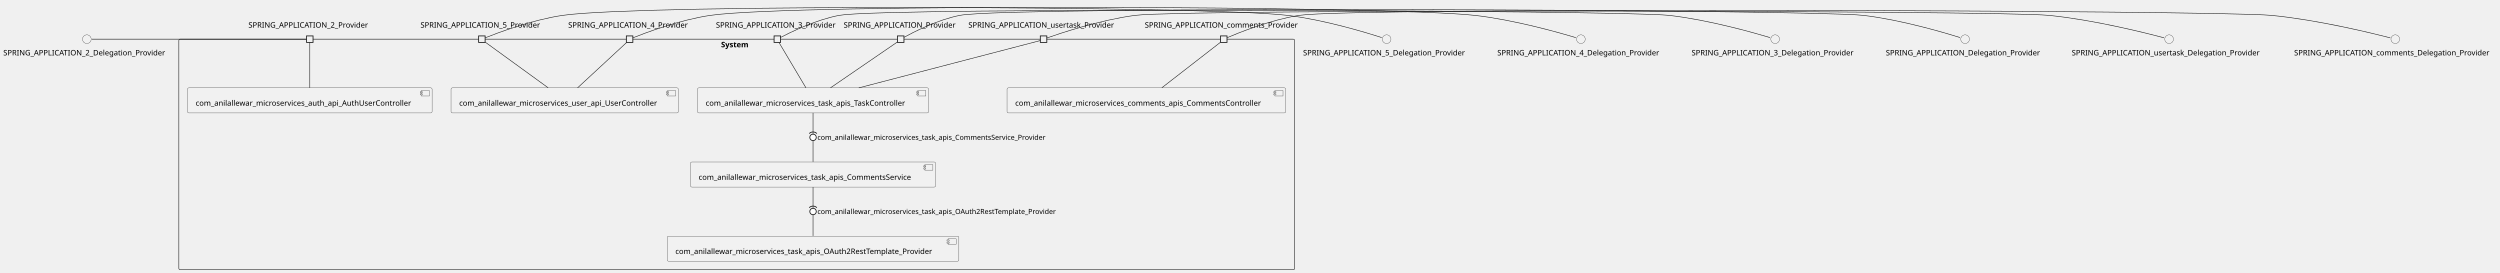
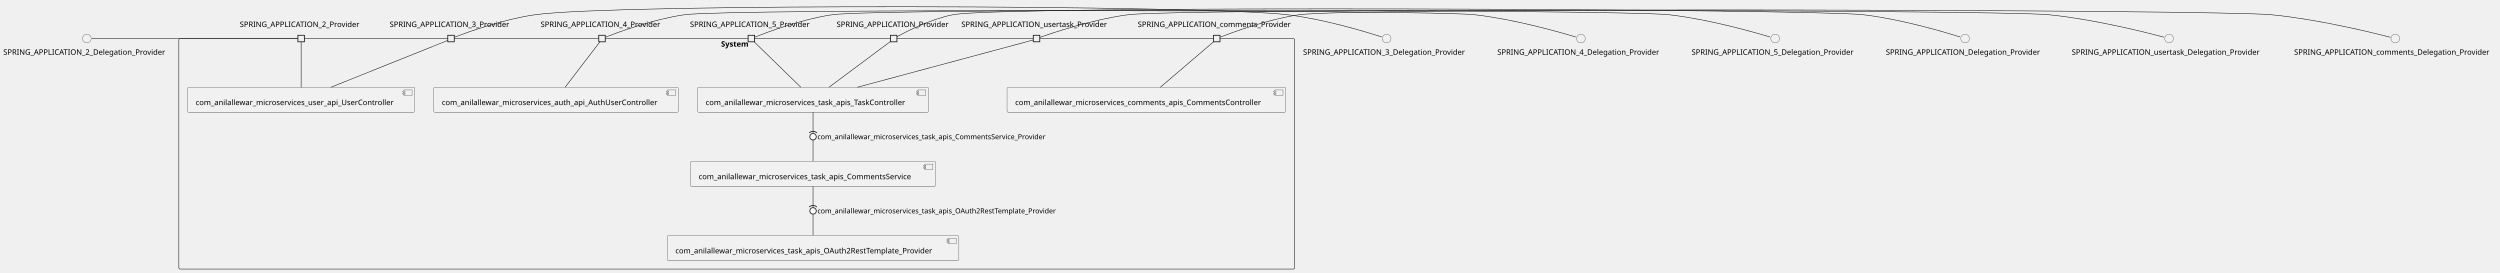
- <svg xmlns="http://www.w3.org/2000/svg" xmlns:xlink="http://www.w3.org/1999/xlink" contentStyleType="text/css" height="504px" preserveAspectRatio="none" style="width:4620px;height:504px;background:#FFFFFF;" version="1.1" viewBox="0 0 4620 504" width="4620px" zoomAndPan="magnify">
+ <svg xmlns="http://www.w3.org/2000/svg" xmlns:xlink="http://www.w3.org/1999/xlink" contentStyleType="text/css" height="503px" preserveAspectRatio="none" style="width:4620px;height:503px;background:#FFFFFF;" version="1.1" viewBox="0 0 4620 503" width="4620px" zoomAndPan="magnify">
  <defs />
  <g>
    <g id="cluster_System">
-       <rect fill="none" height="426" rx="2.5" ry="2.5" style="stroke:#181818;stroke-width:1.0;" width="2062" x="330.5" y="72.38" />
-       <text fill="#000000" font-family="sans-serif" font-size="14" font-weight="bold" lengthAdjust="spacing" textLength="58" x="1332.5" y="87.375">System</text>
+       <rect fill="none" height="426" rx="2.5" ry="2.5" style="stroke:#181818;stroke-width:1.0;" width="2062" x="330.5" y="71.23" />
+       <text fill="#000000" font-family="sans-serif" font-size="14" font-weight="bold" lengthAdjust="spacing" textLength="58" x="1332.5" y="86.225">System</text>
    </g>
    <g id="elem_com_anilallewar_microservices_auth_api_AuthUserController">
-       <a href="anilallewar-microservices-basics-spring-boot.repository#_Q-g_CpAdEe-8vr2jXDDqWA" target="_top" title="anilallewar-microservices-basics-spring-boot.repository#_Q-g_CpAdEe-8vr2jXDDqWA" xlink:actuate="onRequest" xlink:href="anilallewar-microservices-basics-spring-boot.repository#_Q-g_CpAdEe-8vr2jXDDqWA" xlink:show="new" xlink:title="anilallewar-microservices-basics-spring-boot.repository#_Q-g_CpAdEe-8vr2jXDDqWA" xlink:type="simple">
-         <rect fill="#F1F1F1" height="46.297" rx="2.5" ry="2.5" style="stroke:#181818;stroke-width:0.5;" width="452" x="346.5" y="162.38" />
-         <rect fill="#F1F1F1" height="10" style="stroke:#181818;stroke-width:0.5;" width="15" x="778.5" y="167.38" />
-         <rect fill="#F1F1F1" height="2" style="stroke:#181818;stroke-width:0.5;" width="4" x="776.5" y="169.38" />
-         <rect fill="#F1F1F1" height="2" style="stroke:#181818;stroke-width:0.5;" width="4" x="776.5" y="173.38" />
-         <text fill="#000000" font-family="sans-serif" font-size="14" lengthAdjust="spacing" textLength="412" x="361.5" y="195.375">com_anilallewar_microservices_auth_api_AuthUserController</text>
+       <a href="anilallewar-microservices-basics-spring-boot.repository#_TWYb-ZDmEe-g8s20KtIsSA" target="_top" title="anilallewar-microservices-basics-spring-boot.repository#_TWYb-ZDmEe-g8s20KtIsSA" xlink:actuate="onRequest" xlink:href="anilallewar-microservices-basics-spring-boot.repository#_TWYb-ZDmEe-g8s20KtIsSA" xlink:show="new" xlink:title="anilallewar-microservices-basics-spring-boot.repository#_TWYb-ZDmEe-g8s20KtIsSA" xlink:type="simple">
+         <rect fill="#F1F1F1" height="46.297" rx="2.5" ry="2.5" style="stroke:#181818;stroke-width:0.5;" width="452" x="801.5" y="161.23" />
+         <rect fill="#F1F1F1" height="10" style="stroke:#181818;stroke-width:0.5;" width="15" x="1233.5" y="166.23" />
+         <rect fill="#F1F1F1" height="2" style="stroke:#181818;stroke-width:0.5;" width="4" x="1231.5" y="168.23" />
+         <rect fill="#F1F1F1" height="2" style="stroke:#181818;stroke-width:0.5;" width="4" x="1231.5" y="172.23" />
+         <text fill="#000000" font-family="sans-serif" font-size="14" lengthAdjust="spacing" textLength="412" x="816.5" y="194.225">com_anilallewar_microservices_auth_api_AuthUserController</text>
      </a>
    </g>
    <g id="elem_com_anilallewar_microservices_comments_apis_CommentsController">
-       <a href="anilallewar-microservices-basics-spring-boot.repository#_Q-g_CpAdEe-8vr2jXDDqWA" target="_top" title="anilallewar-microservices-basics-spring-boot.repository#_Q-g_CpAdEe-8vr2jXDDqWA" xlink:actuate="onRequest" xlink:href="anilallewar-microservices-basics-spring-boot.repository#_Q-g_CpAdEe-8vr2jXDDqWA" xlink:show="new" xlink:title="anilallewar-microservices-basics-spring-boot.repository#_Q-g_CpAdEe-8vr2jXDDqWA" xlink:type="simple">
-         <rect fill="#F1F1F1" height="46.297" rx="2.5" ry="2.5" style="stroke:#181818;stroke-width:0.5;" width="515" x="1861" y="162.38" />
-         <rect fill="#F1F1F1" height="10" style="stroke:#181818;stroke-width:0.5;" width="15" x="2356" y="167.38" />
-         <rect fill="#F1F1F1" height="2" style="stroke:#181818;stroke-width:0.5;" width="4" x="2354" y="169.38" />
-         <rect fill="#F1F1F1" height="2" style="stroke:#181818;stroke-width:0.5;" width="4" x="2354" y="173.38" />
-         <text fill="#000000" font-family="sans-serif" font-size="14" lengthAdjust="spacing" textLength="475" x="1876" y="195.375">com_anilallewar_microservices_comments_apis_CommentsController</text>
+       <a href="anilallewar-microservices-basics-spring-boot.repository#_TWYb-ZDmEe-g8s20KtIsSA" target="_top" title="anilallewar-microservices-basics-spring-boot.repository#_TWYb-ZDmEe-g8s20KtIsSA" xlink:actuate="onRequest" xlink:href="anilallewar-microservices-basics-spring-boot.repository#_TWYb-ZDmEe-g8s20KtIsSA" xlink:show="new" xlink:title="anilallewar-microservices-basics-spring-boot.repository#_TWYb-ZDmEe-g8s20KtIsSA" xlink:type="simple">
+         <rect fill="#F1F1F1" height="46.297" rx="2.5" ry="2.5" style="stroke:#181818;stroke-width:0.5;" width="515" x="1861" y="161.23" />
+         <rect fill="#F1F1F1" height="10" style="stroke:#181818;stroke-width:0.5;" width="15" x="2356" y="166.23" />
+         <rect fill="#F1F1F1" height="2" style="stroke:#181818;stroke-width:0.5;" width="4" x="2354" y="168.23" />
+         <rect fill="#F1F1F1" height="2" style="stroke:#181818;stroke-width:0.5;" width="4" x="2354" y="172.23" />
+         <text fill="#000000" font-family="sans-serif" font-size="14" lengthAdjust="spacing" textLength="475" x="1876" y="194.225">com_anilallewar_microservices_comments_apis_CommentsController</text>
      </a>
    </g>
    <g id="elem_com_anilallewar_microservices_task_apis_CommentsService">
-       <a href="anilallewar-microservices-basics-spring-boot.repository#_Q-g_CpAdEe-8vr2jXDDqWA" target="_top" title="anilallewar-microservices-basics-spring-boot.repository#_Q-g_CpAdEe-8vr2jXDDqWA" xlink:actuate="onRequest" xlink:href="anilallewar-microservices-basics-spring-boot.repository#_Q-g_CpAdEe-8vr2jXDDqWA" xlink:show="new" xlink:title="anilallewar-microservices-basics-spring-boot.repository#_Q-g_CpAdEe-8vr2jXDDqWA" xlink:type="simple">
-         <rect fill="#F1F1F1" height="46.297" rx="2.5" ry="2.5" style="stroke:#181818;stroke-width:0.5;" width="453" x="1276" y="299.38" />
-         <rect fill="#F1F1F1" height="10" style="stroke:#181818;stroke-width:0.5;" width="15" x="1709" y="304.38" />
-         <rect fill="#F1F1F1" height="2" style="stroke:#181818;stroke-width:0.5;" width="4" x="1707" y="306.38" />
-         <rect fill="#F1F1F1" height="2" style="stroke:#181818;stroke-width:0.5;" width="4" x="1707" y="310.38" />
-         <text fill="#000000" font-family="sans-serif" font-size="14" lengthAdjust="spacing" textLength="413" x="1291" y="332.375">com_anilallewar_microservices_task_apis_CommentsService</text>
+       <a href="anilallewar-microservices-basics-spring-boot.repository#_TWYb-ZDmEe-g8s20KtIsSA" target="_top" title="anilallewar-microservices-basics-spring-boot.repository#_TWYb-ZDmEe-g8s20KtIsSA" xlink:actuate="onRequest" xlink:href="anilallewar-microservices-basics-spring-boot.repository#_TWYb-ZDmEe-g8s20KtIsSA" xlink:show="new" xlink:title="anilallewar-microservices-basics-spring-boot.repository#_TWYb-ZDmEe-g8s20KtIsSA" xlink:type="simple">
+         <rect fill="#F1F1F1" height="46.297" rx="2.5" ry="2.5" style="stroke:#181818;stroke-width:0.5;" width="453" x="1276" y="298.23" />
+         <rect fill="#F1F1F1" height="10" style="stroke:#181818;stroke-width:0.5;" width="15" x="1709" y="303.23" />
+         <rect fill="#F1F1F1" height="2" style="stroke:#181818;stroke-width:0.5;" width="4" x="1707" y="305.23" />
+         <rect fill="#F1F1F1" height="2" style="stroke:#181818;stroke-width:0.5;" width="4" x="1707" y="309.23" />
+         <text fill="#000000" font-family="sans-serif" font-size="14" lengthAdjust="spacing" textLength="413" x="1291" y="331.225">com_anilallewar_microservices_task_apis_CommentsService</text>
      </a>
    </g>
    <g id="elem_com_anilallewar_microservices_task_apis_OAuth2RestTemplate_Provider">
-       <a href="anilallewar-microservices-basics-spring-boot.repository#_Q-g_CpAdEe-8vr2jXDDqWA" target="_top" title="anilallewar-microservices-basics-spring-boot.repository#_Q-g_CpAdEe-8vr2jXDDqWA" xlink:actuate="onRequest" xlink:href="anilallewar-microservices-basics-spring-boot.repository#_Q-g_CpAdEe-8vr2jXDDqWA" xlink:show="new" xlink:title="anilallewar-microservices-basics-spring-boot.repository#_Q-g_CpAdEe-8vr2jXDDqWA" xlink:type="simple">
-         <rect fill="#F1F1F1" height="46.297" rx="2.5" ry="2.5" style="stroke:#181818;stroke-width:0.5;" width="539" x="1233" y="436.38" />
-         <rect fill="#F1F1F1" height="10" style="stroke:#181818;stroke-width:0.5;" width="15" x="1752" y="441.38" />
-         <rect fill="#F1F1F1" height="2" style="stroke:#181818;stroke-width:0.5;" width="4" x="1750" y="443.38" />
-         <rect fill="#F1F1F1" height="2" style="stroke:#181818;stroke-width:0.5;" width="4" x="1750" y="447.38" />
-         <text fill="#000000" font-family="sans-serif" font-size="14" lengthAdjust="spacing" textLength="499" x="1248" y="469.375">com_anilallewar_microservices_task_apis_OAuth2RestTemplate_Provider</text>
+       <a href="anilallewar-microservices-basics-spring-boot.repository#_TWYb-ZDmEe-g8s20KtIsSA" target="_top" title="anilallewar-microservices-basics-spring-boot.repository#_TWYb-ZDmEe-g8s20KtIsSA" xlink:actuate="onRequest" xlink:href="anilallewar-microservices-basics-spring-boot.repository#_TWYb-ZDmEe-g8s20KtIsSA" xlink:show="new" xlink:title="anilallewar-microservices-basics-spring-boot.repository#_TWYb-ZDmEe-g8s20KtIsSA" xlink:type="simple">
+         <rect fill="#F1F1F1" height="46.297" rx="2.5" ry="2.5" style="stroke:#181818;stroke-width:0.5;" width="539" x="1233" y="435.23" />
+         <rect fill="#F1F1F1" height="10" style="stroke:#181818;stroke-width:0.5;" width="15" x="1752" y="440.23" />
+         <rect fill="#F1F1F1" height="2" style="stroke:#181818;stroke-width:0.5;" width="4" x="1750" y="442.23" />
+         <rect fill="#F1F1F1" height="2" style="stroke:#181818;stroke-width:0.5;" width="4" x="1750" y="446.23" />
+         <text fill="#000000" font-family="sans-serif" font-size="14" lengthAdjust="spacing" textLength="499" x="1248" y="468.225">com_anilallewar_microservices_task_apis_OAuth2RestTemplate_Provider</text>
      </a>
    </g>
    <g id="elem_com_anilallewar_microservices_task_apis_TaskController">
-       <a href="anilallewar-microservices-basics-spring-boot.repository#_Q-g_CpAdEe-8vr2jXDDqWA" target="_top" title="anilallewar-microservices-basics-spring-boot.repository#_Q-g_CpAdEe-8vr2jXDDqWA" xlink:actuate="onRequest" xlink:href="anilallewar-microservices-basics-spring-boot.repository#_Q-g_CpAdEe-8vr2jXDDqWA" xlink:show="new" xlink:title="anilallewar-microservices-basics-spring-boot.repository#_Q-g_CpAdEe-8vr2jXDDqWA" xlink:type="simple">
-         <rect fill="#F1F1F1" height="46.297" rx="2.5" ry="2.5" style="stroke:#181818;stroke-width:0.5;" width="427" x="1289" y="162.38" />
-         <rect fill="#F1F1F1" height="10" style="stroke:#181818;stroke-width:0.5;" width="15" x="1696" y="167.38" />
-         <rect fill="#F1F1F1" height="2" style="stroke:#181818;stroke-width:0.5;" width="4" x="1694" y="169.38" />
-         <rect fill="#F1F1F1" height="2" style="stroke:#181818;stroke-width:0.5;" width="4" x="1694" y="173.38" />
-         <text fill="#000000" font-family="sans-serif" font-size="14" lengthAdjust="spacing" textLength="387" x="1304" y="195.375">com_anilallewar_microservices_task_apis_TaskController</text>
+       <a href="anilallewar-microservices-basics-spring-boot.repository#_TWYb-ZDmEe-g8s20KtIsSA" target="_top" title="anilallewar-microservices-basics-spring-boot.repository#_TWYb-ZDmEe-g8s20KtIsSA" xlink:actuate="onRequest" xlink:href="anilallewar-microservices-basics-spring-boot.repository#_TWYb-ZDmEe-g8s20KtIsSA" xlink:show="new" xlink:title="anilallewar-microservices-basics-spring-boot.repository#_TWYb-ZDmEe-g8s20KtIsSA" xlink:type="simple">
+         <rect fill="#F1F1F1" height="46.297" rx="2.5" ry="2.5" style="stroke:#181818;stroke-width:0.5;" width="427" x="1289" y="161.23" />
+         <rect fill="#F1F1F1" height="10" style="stroke:#181818;stroke-width:0.5;" width="15" x="1696" y="166.23" />
+         <rect fill="#F1F1F1" height="2" style="stroke:#181818;stroke-width:0.5;" width="4" x="1694" y="168.23" />
+         <rect fill="#F1F1F1" height="2" style="stroke:#181818;stroke-width:0.5;" width="4" x="1694" y="172.23" />
+         <text fill="#000000" font-family="sans-serif" font-size="14" lengthAdjust="spacing" textLength="387" x="1304" y="194.225">com_anilallewar_microservices_task_apis_TaskController</text>
      </a>
    </g>
    <g id="elem_com_anilallewar_microservices_user_api_UserController">
-       <a href="anilallewar-microservices-basics-spring-boot.repository#_Q-g_CpAdEe-8vr2jXDDqWA" target="_top" title="anilallewar-microservices-basics-spring-boot.repository#_Q-g_CpAdEe-8vr2jXDDqWA" xlink:actuate="onRequest" xlink:href="anilallewar-microservices-basics-spring-boot.repository#_Q-g_CpAdEe-8vr2jXDDqWA" xlink:show="new" xlink:title="anilallewar-microservices-basics-spring-boot.repository#_Q-g_CpAdEe-8vr2jXDDqWA" xlink:type="simple">
-         <rect fill="#F1F1F1" height="46.297" rx="2.5" ry="2.5" style="stroke:#181818;stroke-width:0.5;" width="420" x="833.5" y="162.38" />
-         <rect fill="#F1F1F1" height="10" style="stroke:#181818;stroke-width:0.5;" width="15" x="1233.5" y="167.38" />
-         <rect fill="#F1F1F1" height="2" style="stroke:#181818;stroke-width:0.5;" width="4" x="1231.5" y="169.38" />
-         <rect fill="#F1F1F1" height="2" style="stroke:#181818;stroke-width:0.5;" width="4" x="1231.5" y="173.38" />
-         <text fill="#000000" font-family="sans-serif" font-size="14" lengthAdjust="spacing" textLength="380" x="848.5" y="195.375">com_anilallewar_microservices_user_api_UserController</text>
+       <a href="anilallewar-microservices-basics-spring-boot.repository#_TWYb-ZDmEe-g8s20KtIsSA" target="_top" title="anilallewar-microservices-basics-spring-boot.repository#_TWYb-ZDmEe-g8s20KtIsSA" xlink:actuate="onRequest" xlink:href="anilallewar-microservices-basics-spring-boot.repository#_TWYb-ZDmEe-g8s20KtIsSA" xlink:show="new" xlink:title="anilallewar-microservices-basics-spring-boot.repository#_TWYb-ZDmEe-g8s20KtIsSA" xlink:type="simple">
+         <rect fill="#F1F1F1" height="46.297" rx="2.5" ry="2.5" style="stroke:#181818;stroke-width:0.5;" width="420" x="346.5" y="161.23" />
+         <rect fill="#F1F1F1" height="10" style="stroke:#181818;stroke-width:0.5;" width="15" x="746.5" y="166.23" />
+         <rect fill="#F1F1F1" height="2" style="stroke:#181818;stroke-width:0.5;" width="4" x="744.5" y="168.23" />
+         <rect fill="#F1F1F1" height="2" style="stroke:#181818;stroke-width:0.5;" width="4" x="744.5" y="172.23" />
+         <text fill="#000000" font-family="sans-serif" font-size="14" lengthAdjust="spacing" textLength="380" x="361.5" y="194.225">com_anilallewar_microservices_user_api_UserController</text>
      </a>
    </g>
-     <text fill="#000000" font-family="sans-serif" font-size="14" lengthAdjust="spacing" textLength="227" x="459" y="51.078">SPRING_APPLICATION_2_Provider</text>
-     <rect fill="#F1F1F1" height="12" style="stroke:#181818;stroke-width:1.5;" width="12" x="566.5" y="66.38" />
-     <text fill="#000000" font-family="sans-serif" font-size="14" lengthAdjust="spacing" textLength="227" x="1323" y="51.078">SPRING_APPLICATION_3_Provider</text>
-     <rect fill="#F1F1F1" height="12" style="stroke:#181818;stroke-width:1.5;" width="12" x="1430.5" y="66.38" />
-     <text fill="#000000" font-family="sans-serif" font-size="14" lengthAdjust="spacing" textLength="227" x="1050" y="51.078">SPRING_APPLICATION_4_Provider</text>
-     <rect fill="#F1F1F1" height="12" style="stroke:#181818;stroke-width:1.5;" width="12" x="1157.5" y="66.38" />
-     <text fill="#000000" font-family="sans-serif" font-size="14" lengthAdjust="spacing" textLength="227" x="777" y="51.078">SPRING_APPLICATION_5_Provider</text>
-     <rect fill="#F1F1F1" height="12" style="stroke:#181818;stroke-width:1.5;" width="12" x="884.5" y="66.38" />
-     <text fill="#000000" font-family="sans-serif" font-size="14" lengthAdjust="spacing" textLength="211" x="1559" y="51.078">SPRING_APPLICATION_Provider</text>
-     <rect fill="#F1F1F1" height="12" style="stroke:#181818;stroke-width:1.5;" width="12" x="1658.5" y="66.38" />
-     <text fill="#000000" font-family="sans-serif" font-size="14" lengthAdjust="spacing" textLength="292" x="2115.5" y="51.078">SPRING_APPLICATION_comments_Provider</text>
-     <rect fill="#F1F1F1" height="12" style="stroke:#181818;stroke-width:1.5;" width="12" x="2255.5" y="66.38" />
-     <text fill="#000000" font-family="sans-serif" font-size="14" lengthAdjust="spacing" textLength="278" x="1789.5" y="51.078">SPRING_APPLICATION_usertask_Provider</text>
-     <rect fill="#F1F1F1" height="12" style="stroke:#181818;stroke-width:1.5;" width="12" x="1922.5" y="66.38" />
+     <text fill="#000000" font-family="sans-serif" font-size="14" lengthAdjust="spacing" textLength="227" x="443" y="49.928">SPRING_APPLICATION_2_Provider</text>
+     <rect fill="#F1F1F1" height="12" style="stroke:#181818;stroke-width:1.5;" width="12" x="550.5" y="65.23" />
+     <text fill="#000000" font-family="sans-serif" font-size="14" lengthAdjust="spacing" textLength="227" x="720" y="49.928">SPRING_APPLICATION_3_Provider</text>
+     <rect fill="#F1F1F1" height="12" style="stroke:#181818;stroke-width:1.5;" width="12" x="827.5" y="65.23" />
+     <text fill="#000000" font-family="sans-serif" font-size="14" lengthAdjust="spacing" textLength="227" x="999" y="49.928">SPRING_APPLICATION_4_Provider</text>
+     <rect fill="#F1F1F1" height="12" style="stroke:#181818;stroke-width:1.5;" width="12" x="1106.5" y="65.23" />
+     <text fill="#000000" font-family="sans-serif" font-size="14" lengthAdjust="spacing" textLength="227" x="1275" y="49.928">SPRING_APPLICATION_5_Provider</text>
+     <rect fill="#F1F1F1" height="12" style="stroke:#181818;stroke-width:1.5;" width="12" x="1382.5" y="65.23" />
+     <text fill="#000000" font-family="sans-serif" font-size="14" lengthAdjust="spacing" textLength="211" x="1546" y="49.928">SPRING_APPLICATION_Provider</text>
+     <rect fill="#F1F1F1" height="12" style="stroke:#181818;stroke-width:1.5;" width="12" x="1645.5" y="65.23" />
+     <text fill="#000000" font-family="sans-serif" font-size="14" lengthAdjust="spacing" textLength="292" x="2102.5" y="49.928">SPRING_APPLICATION_comments_Provider</text>
+     <rect fill="#F1F1F1" height="12" style="stroke:#181818;stroke-width:1.5;" width="12" x="2242.5" y="65.23" />
+     <text fill="#000000" font-family="sans-serif" font-size="14" lengthAdjust="spacing" textLength="278" x="1776.5" y="49.928">SPRING_APPLICATION_usertask_Provider</text>
+     <rect fill="#F1F1F1" height="12" style="stroke:#181818;stroke-width:1.5;" width="12" x="1909.5" y="65.23" />
    <g id="elem_SPRING_APPLICATION_2_Delegation_Provider">
-       <ellipse cx="160.5" cy="72.38" fill="#F1F1F1" rx="8" ry="8" style="stroke:#181818;stroke-width:0.5;" />
-       <text fill="#000000" font-family="sans-serif" font-size="14" lengthAdjust="spacing" textLength="309" x="6" y="102.375">SPRING_APPLICATION_2_Delegation_Provider</text>
+       <ellipse cx="160.5" cy="71.23" fill="#F1F1F1" rx="8" ry="8" style="stroke:#181818;stroke-width:0.5;" />
+       <text fill="#000000" font-family="sans-serif" font-size="14" lengthAdjust="spacing" textLength="309" x="6" y="101.225">SPRING_APPLICATION_2_Delegation_Provider</text>
    </g>
    <g id="elem_SPRING_APPLICATION_3_Delegation_Provider">
-       <ellipse cx="3280.5" cy="72.38" fill="#F1F1F1" rx="8" ry="8" style="stroke:#181818;stroke-width:0.5;" />
-       <text fill="#000000" font-family="sans-serif" font-size="14" lengthAdjust="spacing" textLength="309" x="3126" y="102.375">SPRING_APPLICATION_3_Delegation_Provider</text>
+       <ellipse cx="2562.5" cy="71.23" fill="#F1F1F1" rx="8" ry="8" style="stroke:#181818;stroke-width:0.5;" />
+       <text fill="#000000" font-family="sans-serif" font-size="14" lengthAdjust="spacing" textLength="309" x="2408" y="101.225">SPRING_APPLICATION_3_Delegation_Provider</text>
    </g>
    <g id="elem_SPRING_APPLICATION_4_Delegation_Provider">
-       <ellipse cx="2921.5" cy="72.38" fill="#F1F1F1" rx="8" ry="8" style="stroke:#181818;stroke-width:0.5;" />
-       <text fill="#000000" font-family="sans-serif" font-size="14" lengthAdjust="spacing" textLength="309" x="2767" y="102.375">SPRING_APPLICATION_4_Delegation_Provider</text>
+       <ellipse cx="2921.5" cy="71.23" fill="#F1F1F1" rx="8" ry="8" style="stroke:#181818;stroke-width:0.5;" />
+       <text fill="#000000" font-family="sans-serif" font-size="14" lengthAdjust="spacing" textLength="309" x="2767" y="101.225">SPRING_APPLICATION_4_Delegation_Provider</text>
    </g>
    <g id="elem_SPRING_APPLICATION_5_Delegation_Provider">
-       <ellipse cx="2562.5" cy="72.38" fill="#F1F1F1" rx="8" ry="8" style="stroke:#181818;stroke-width:0.5;" />
-       <text fill="#000000" font-family="sans-serif" font-size="14" lengthAdjust="spacing" textLength="309" x="2408" y="102.375">SPRING_APPLICATION_5_Delegation_Provider</text>
+       <ellipse cx="3280.5" cy="71.23" fill="#F1F1F1" rx="8" ry="8" style="stroke:#181818;stroke-width:0.5;" />
+       <text fill="#000000" font-family="sans-serif" font-size="14" lengthAdjust="spacing" textLength="309" x="3126" y="101.225">SPRING_APPLICATION_5_Delegation_Provider</text>
    </g>
    <g id="elem_SPRING_APPLICATION_Delegation_Provider">
-       <ellipse cx="3631.5" cy="72.38" fill="#F1F1F1" rx="8" ry="8" style="stroke:#181818;stroke-width:0.5;" />
-       <text fill="#000000" font-family="sans-serif" font-size="14" lengthAdjust="spacing" textLength="293" x="3485" y="102.375">SPRING_APPLICATION_Delegation_Provider</text>
+       <ellipse cx="3631.5" cy="71.23" fill="#F1F1F1" rx="8" ry="8" style="stroke:#181818;stroke-width:0.5;" />
+       <text fill="#000000" font-family="sans-serif" font-size="14" lengthAdjust="spacing" textLength="293" x="3485" y="101.225">SPRING_APPLICATION_Delegation_Provider</text>
    </g>
    <g id="elem_SPRING_APPLICATION_comments_Delegation_Provider">
-       <ellipse cx="4426.5" cy="72.38" fill="#F1F1F1" rx="8" ry="8" style="stroke:#181818;stroke-width:0.5;" />
-       <text fill="#000000" font-family="sans-serif" font-size="14" lengthAdjust="spacing" textLength="374" x="4239.5" y="102.375">SPRING_APPLICATION_comments_Delegation_Provider</text>
+       <ellipse cx="4426.5" cy="71.23" fill="#F1F1F1" rx="8" ry="8" style="stroke:#181818;stroke-width:0.5;" />
+       <text fill="#000000" font-family="sans-serif" font-size="14" lengthAdjust="spacing" textLength="374" x="4239.5" y="101.225">SPRING_APPLICATION_comments_Delegation_Provider</text>
    </g>
    <g id="elem_SPRING_APPLICATION_usertask_Delegation_Provider">
-       <ellipse cx="4008.5" cy="72.38" fill="#F1F1F1" rx="8" ry="8" style="stroke:#181818;stroke-width:0.5;" />
-       <text fill="#000000" font-family="sans-serif" font-size="14" lengthAdjust="spacing" textLength="360" x="3828.5" y="102.375">SPRING_APPLICATION_usertask_Delegation_Provider</text>
+       <ellipse cx="4008.5" cy="71.23" fill="#F1F1F1" rx="8" ry="8" style="stroke:#181818;stroke-width:0.5;" />
+       <text fill="#000000" font-family="sans-serif" font-size="14" lengthAdjust="spacing" textLength="360" x="3828.5" y="101.225">SPRING_APPLICATION_usertask_Delegation_Provider</text>
    </g>
    <g id="link_SPRING_APPLICATION_2_Delegation_Provider_SPRING_APPLICATION_2_Provider">
-       <path d="M169.69,72.38 C223.3,72.38 523.27,72.38 566.35,72.38 " fill="none" id="SPRING_APPLICATION_2_Delegation_Provider-SPRING_APPLICATION_2_Provider" style="stroke:#181818;stroke-width:1.0;" />
+       <path d="M169.73,71.23 C222.11,71.23 508.14,71.23 550.31,71.23 " fill="none" id="SPRING_APPLICATION_2_Delegation_Provider-SPRING_APPLICATION_2_Provider" style="stroke:#181818;stroke-width:1.0;" />
    </g>
-     <g id="link_SPRING_APPLICATION_2_Provider_com_anilallewar_microservices_auth_api_AuthUserController">
-       <path d="M572.5,78.44 C572.5,93.03 572.5,135.84 572.5,162.36 " fill="none" id="SPRING_APPLICATION_2_Provider-com_anilallewar_microservices_auth_api_AuthUserController" style="stroke:#181818;stroke-width:1.0;" />
+     <g id="link_SPRING_APPLICATION_2_Provider_com_anilallewar_microservices_user_api_UserController">
+       <path d="M556.5,77.29 C556.5,91.88 556.5,134.69 556.5,161.21 " fill="none" id="SPRING_APPLICATION_2_Provider-com_anilallewar_microservices_user_api_UserController" style="stroke:#181818;stroke-width:1.0;" />
    </g>
    <g id="link_SPRING_APPLICATION_3_Delegation_Provider_SPRING_APPLICATION_3_Provider">
-       <path d="M3271.22,69.53 C3243.27,61.12 3157.32,36.49 3084,28.38 C2999.35,19.02 1634.74,12.84 1551,28.38 C1507.66,36.42 1459.55,60.23 1442.72,69.04 " fill="none" id="SPRING_APPLICATION_3_Delegation_Provider-SPRING_APPLICATION_3_Provider" style="stroke:#181818;stroke-width:1.0;" />
+       <path d="M2553.47,68.26 C2527.03,59.74 2447.32,35.31 2379,27.23 C2225.62,9.1 1141.98,6 989,27.23 C929.25,35.52 860.18,60.92 839.59,68.84 " fill="none" id="SPRING_APPLICATION_3_Delegation_Provider-SPRING_APPLICATION_3_Provider" style="stroke:#181818;stroke-width:1.0;" />
    </g>
-     <g id="link_SPRING_APPLICATION_3_Provider_com_anilallewar_microservices_task_apis_TaskController">
-       <path d="M1439.51,78.44 C1448.18,93.03 1473.64,135.84 1489.41,162.36 " fill="none" id="SPRING_APPLICATION_3_Provider-com_anilallewar_microservices_task_apis_TaskController" style="stroke:#181818;stroke-width:1.0;" />
+     <g id="link_SPRING_APPLICATION_3_Provider_com_anilallewar_microservices_user_api_UserController">
+       <path d="M827.46,74.65 C799.65,85.8 682.32,132.81 611.49,161.2 " fill="none" id="SPRING_APPLICATION_3_Provider-com_anilallewar_microservices_user_api_UserController" style="stroke:#181818;stroke-width:1.0;" />
    </g>
    <g id="link_SPRING_APPLICATION_4_Delegation_Provider_SPRING_APPLICATION_4_Provider">
-       <path d="M2912.22,69.53 C2884.27,61.12 2798.32,36.49 2725,28.38 C2569.06,11.13 1468.28,6 1313,28.38 C1255.69,36.64 1189.73,61.84 1169.62,69.88 " fill="none" id="SPRING_APPLICATION_4_Delegation_Provider-SPRING_APPLICATION_4_Provider" style="stroke:#181818;stroke-width:1.0;" />
+       <path d="M2912.22,68.38 C2884.27,59.97 2798.32,35.34 2725,27.23 C2644.38,18.31 1345.31,15.88 1265,27.23 C1206.61,35.48 1139.28,60.69 1118.75,68.73 " fill="none" id="SPRING_APPLICATION_4_Delegation_Provider-SPRING_APPLICATION_4_Provider" style="stroke:#181818;stroke-width:1.0;" />
    </g>
-     <g id="link_SPRING_APPLICATION_4_Provider_com_anilallewar_microservices_user_api_UserController">
-       <path d="M1158.03,78.44 C1142.26,93.03 1095.98,135.84 1067.31,162.36 " fill="none" id="SPRING_APPLICATION_4_Provider-com_anilallewar_microservices_user_api_UserController" style="stroke:#181818;stroke-width:1.0;" />
+     <g id="link_SPRING_APPLICATION_4_Provider_com_anilallewar_microservices_auth_api_AuthUserController">
+       <path d="M1108.63,77.29 C1097.45,91.88 1064.67,134.69 1044.36,161.21 " fill="none" id="SPRING_APPLICATION_4_Provider-com_anilallewar_microservices_auth_api_AuthUserController" style="stroke:#181818;stroke-width:1.0;" />
    </g>
    <g id="link_SPRING_APPLICATION_5_Delegation_Provider_SPRING_APPLICATION_5_Provider">
-       <path d="M2553.47,69.41 C2527.03,60.89 2447.32,36.46 2379,28.38 C2231.25,10.91 1187.26,7.16 1040,28.38 C982.69,36.64 916.73,61.84 896.62,69.88 " fill="none" id="SPRING_APPLICATION_5_Delegation_Provider-SPRING_APPLICATION_5_Provider" style="stroke:#181818;stroke-width:1.0;" />
+       <path d="M3271.22,68.38 C3243.27,59.97 3157.32,35.34 3084,27.23 C2998.63,17.79 1623.01,14.98 1538,27.23 C1480.69,35.49 1414.73,60.69 1394.62,68.73 " fill="none" id="SPRING_APPLICATION_5_Delegation_Provider-SPRING_APPLICATION_5_Provider" style="stroke:#181818;stroke-width:1.0;" />
    </g>
-     <g id="link_SPRING_APPLICATION_5_Provider_com_anilallewar_microservices_user_api_UserController">
-       <path d="M896.69,77.87 C915.97,91.86 975.93,135.36 1012.99,162.24 " fill="none" id="SPRING_APPLICATION_5_Provider-com_anilallewar_microservices_user_api_UserController" style="stroke:#181818;stroke-width:1.0;" />
+     <g id="link_SPRING_APPLICATION_5_Provider_com_anilallewar_microservices_task_apis_TaskController">
+       <path d="M1393.69,77.29 C1408.68,91.88 1452.64,134.69 1479.88,161.21 " fill="none" id="SPRING_APPLICATION_5_Provider-com_anilallewar_microservices_task_apis_TaskController" style="stroke:#181818;stroke-width:1.0;" />
    </g>
    <g id="link_SPRING_APPLICATION_Delegation_Provider_SPRING_APPLICATION_Provider">
-       <path d="M3622.22,69.41 C3595.04,60.89 3513.11,36.45 3443,28.38 C3350.89,17.77 1865.04,10.77 1774,28.38 C1732.56,36.39 1686.91,60 1670.66,68.92 " fill="none" id="SPRING_APPLICATION_Delegation_Provider-SPRING_APPLICATION_Provider" style="stroke:#181818;stroke-width:1.0;" />
+       <path d="M3622.22,68.26 C3595.04,59.74 3513.11,35.3 3443,27.23 C3350.17,16.54 1852.74,9.49 1761,27.23 C1719.56,35.24 1673.91,58.85 1657.66,67.77 " fill="none" id="SPRING_APPLICATION_Delegation_Provider-SPRING_APPLICATION_Provider" style="stroke:#181818;stroke-width:1.0;" />
    </g>
    <g id="link_SPRING_APPLICATION_Provider_com_anilallewar_microservices_task_apis_TaskController">
-       <path d="M1658.35,77.6 C1638.35,91.3 1574.21,135.25 1534.72,162.3 " fill="none" id="SPRING_APPLICATION_Provider-com_anilallewar_microservices_task_apis_TaskController" style="stroke:#181818;stroke-width:1.0;" />
+       <path d="M1645.47,76.72 C1626.69,90.71 1568.3,134.21 1532.21,161.09 " fill="none" id="SPRING_APPLICATION_Provider-com_anilallewar_microservices_task_apis_TaskController" style="stroke:#181818;stroke-width:1.0;" />
    </g>
    <g id="link_SPRING_APPLICATION_comments_Delegation_Provider_SPRING_APPLICATION_comments_Provider">
-       <path d="M4417.41,69.99 C4386.69,62.06 4283.83,36.63 4197,28.38 C4097.67,18.94 2499.62,13.2 2401,28.38 C2347.79,36.57 2287.04,61.37 2267.73,69.65 " fill="none" id="SPRING_APPLICATION_comments_Delegation_Provider-SPRING_APPLICATION_comments_Provider" style="stroke:#181818;stroke-width:1.0;" />
+       <path d="M4417.41,68.84 C4386.69,60.91 4283.83,35.48 4197,27.23 C4097.67,17.79 2499.8,13.26 2401,27.23 C2342.61,35.48 2275.28,60.69 2254.75,68.73 " fill="none" id="SPRING_APPLICATION_comments_Delegation_Provider-SPRING_APPLICATION_comments_Provider" style="stroke:#181818;stroke-width:1.0;" />
    </g>
    <g id="link_SPRING_APPLICATION_comments_Provider_com_anilallewar_microservices_comments_apis_CommentsController">
-       <path d="M2255.36,78.15 C2236.97,92.42 2181.51,135.47 2147.09,162.18 " fill="none" id="SPRING_APPLICATION_comments_Provider-com_anilallewar_microservices_comments_apis_CommentsController" style="stroke:#181818;stroke-width:1.0;" />
+       <path d="M2242.58,77.29 C2225.49,91.88 2175.35,134.69 2144.29,161.21 " fill="none" id="SPRING_APPLICATION_comments_Provider-com_anilallewar_microservices_comments_apis_CommentsController" style="stroke:#181818;stroke-width:1.0;" />
    </g>
    <g id="link_SPRING_APPLICATION_usertask_Delegation_Provider_SPRING_APPLICATION_usertask_Provider">
-       <path d="M3999.27,69.88 C3969,61.82 3869.86,36.59 3786,28.38 C3692.67,19.24 2191.02,16.5 2098,28.38 C2032.56,36.74 1956.27,62.54 1934.55,70.21 " fill="none" id="SPRING_APPLICATION_usertask_Delegation_Provider-SPRING_APPLICATION_usertask_Provider" style="stroke:#181818;stroke-width:1.0;" />
+       <path d="M3999.27,68.73 C3969,60.67 3869.86,35.44 3786,27.23 C3691.95,18.02 2178.74,15.26 2085,27.23 C2019.56,35.59 1943.27,61.39 1921.55,69.06 " fill="none" id="SPRING_APPLICATION_usertask_Delegation_Provider-SPRING_APPLICATION_usertask_Provider" style="stroke:#181818;stroke-width:1.0;" />
    </g>
    <g id="link_SPRING_APPLICATION_usertask_Provider_com_anilallewar_microservices_task_apis_TaskController">
-       <path d="M1922.48,74.95 C1886.63,84.29 1699.09,133.16 1587.1,162.34 " fill="none" id="SPRING_APPLICATION_usertask_Provider-com_anilallewar_microservices_task_apis_TaskController" style="stroke:#181818;stroke-width:1.0;" />
+       <path d="M1909.34,73.89 C1873.82,83.43 1692.93,132.05 1584.67,161.15 " fill="none" id="SPRING_APPLICATION_usertask_Provider-com_anilallewar_microservices_task_apis_TaskController" style="stroke:#181818;stroke-width:1.0;" />
    </g>
    <g id="link_com_anilallewar_microservices_task_apis_TaskController_com_anilallewar_microservices_task_apis_CommentsService">
-       <path d="M1502.5,208.67 C1502.5,233.69 1502.5,274.03 1502.5,299.05 " fill="none" id="com_anilallewar_microservices_task_apis_TaskController-com_anilallewar_microservices_task_apis_CommentsService" style="stroke:#181818;stroke-width:1.0;" />
-       <text fill="#000000" font-family="sans-serif" font-size="13" lengthAdjust="spacing" textLength="447" x="1510.5" y="258.447">com_anilallewar_microservices_task_apis_CommentsService_Provider</text>
-       <path d="M1509.571,246.789 A10,10 0 0 0 1495.429 246.789" fill="none" style="stroke:#181818;stroke-width:1.5;" />
-       <ellipse cx="1502.5" cy="253.86" fill="#FFFFFF" rx="6" ry="6" style="stroke:#181818;stroke-width:1.5;" />
+       <path d="M1502.5,207.52 C1502.5,232.54 1502.5,272.88 1502.5,297.9 " fill="none" id="com_anilallewar_microservices_task_apis_TaskController-com_anilallewar_microservices_task_apis_CommentsService" style="stroke:#181818;stroke-width:1.0;" />
+       <text fill="#000000" font-family="sans-serif" font-size="13" lengthAdjust="spacing" textLength="447" x="1510.5" y="257.297">com_anilallewar_microservices_task_apis_CommentsService_Provider</text>
+       <path d="M1509.571,245.639 A10,10 0 0 0 1495.429 245.639" fill="none" style="stroke:#181818;stroke-width:1.5;" />
+       <ellipse cx="1502.5" cy="252.71" fill="#FFFFFF" rx="6" ry="6" style="stroke:#181818;stroke-width:1.5;" />
    </g>
    <g id="link_com_anilallewar_microservices_task_apis_CommentsService_com_anilallewar_microservices_task_apis_OAuth2RestTemplate_Provider">
-       <path d="M1502.5,345.67 C1502.5,370.69 1502.5,411.03 1502.5,436.05 " fill="none" id="com_anilallewar_microservices_task_apis_CommentsService-com_anilallewar_microservices_task_apis_OAuth2RestTemplate_Provider" style="stroke:#181818;stroke-width:1.0;" />
-       <text fill="#000000" font-family="sans-serif" font-size="13" lengthAdjust="spacing" textLength="465" x="1510.5" y="395.447">com_anilallewar_microservices_task_apis_OAuth2RestTemplate_Provider</text>
-       <path d="M1509.571,383.789 A10,10 0 0 0 1495.429 383.789" fill="none" style="stroke:#181818;stroke-width:1.5;" />
-       <ellipse cx="1502.5" cy="390.86" fill="#FFFFFF" rx="6" ry="6" style="stroke:#181818;stroke-width:1.5;" />
+       <path d="M1502.5,344.52 C1502.5,369.54 1502.5,409.88 1502.5,434.9 " fill="none" id="com_anilallewar_microservices_task_apis_CommentsService-com_anilallewar_microservices_task_apis_OAuth2RestTemplate_Provider" style="stroke:#181818;stroke-width:1.0;" />
+       <text fill="#000000" font-family="sans-serif" font-size="13" lengthAdjust="spacing" textLength="465" x="1510.5" y="394.297">com_anilallewar_microservices_task_apis_OAuth2RestTemplate_Provider</text>
+       <path d="M1509.571,382.639 A10,10 0 0 0 1495.429 382.639" fill="none" style="stroke:#181818;stroke-width:1.5;" />
+       <ellipse cx="1502.5" cy="389.71" fill="#FFFFFF" rx="6" ry="6" style="stroke:#181818;stroke-width:1.5;" />
    </g>
  </g>
</svg>
